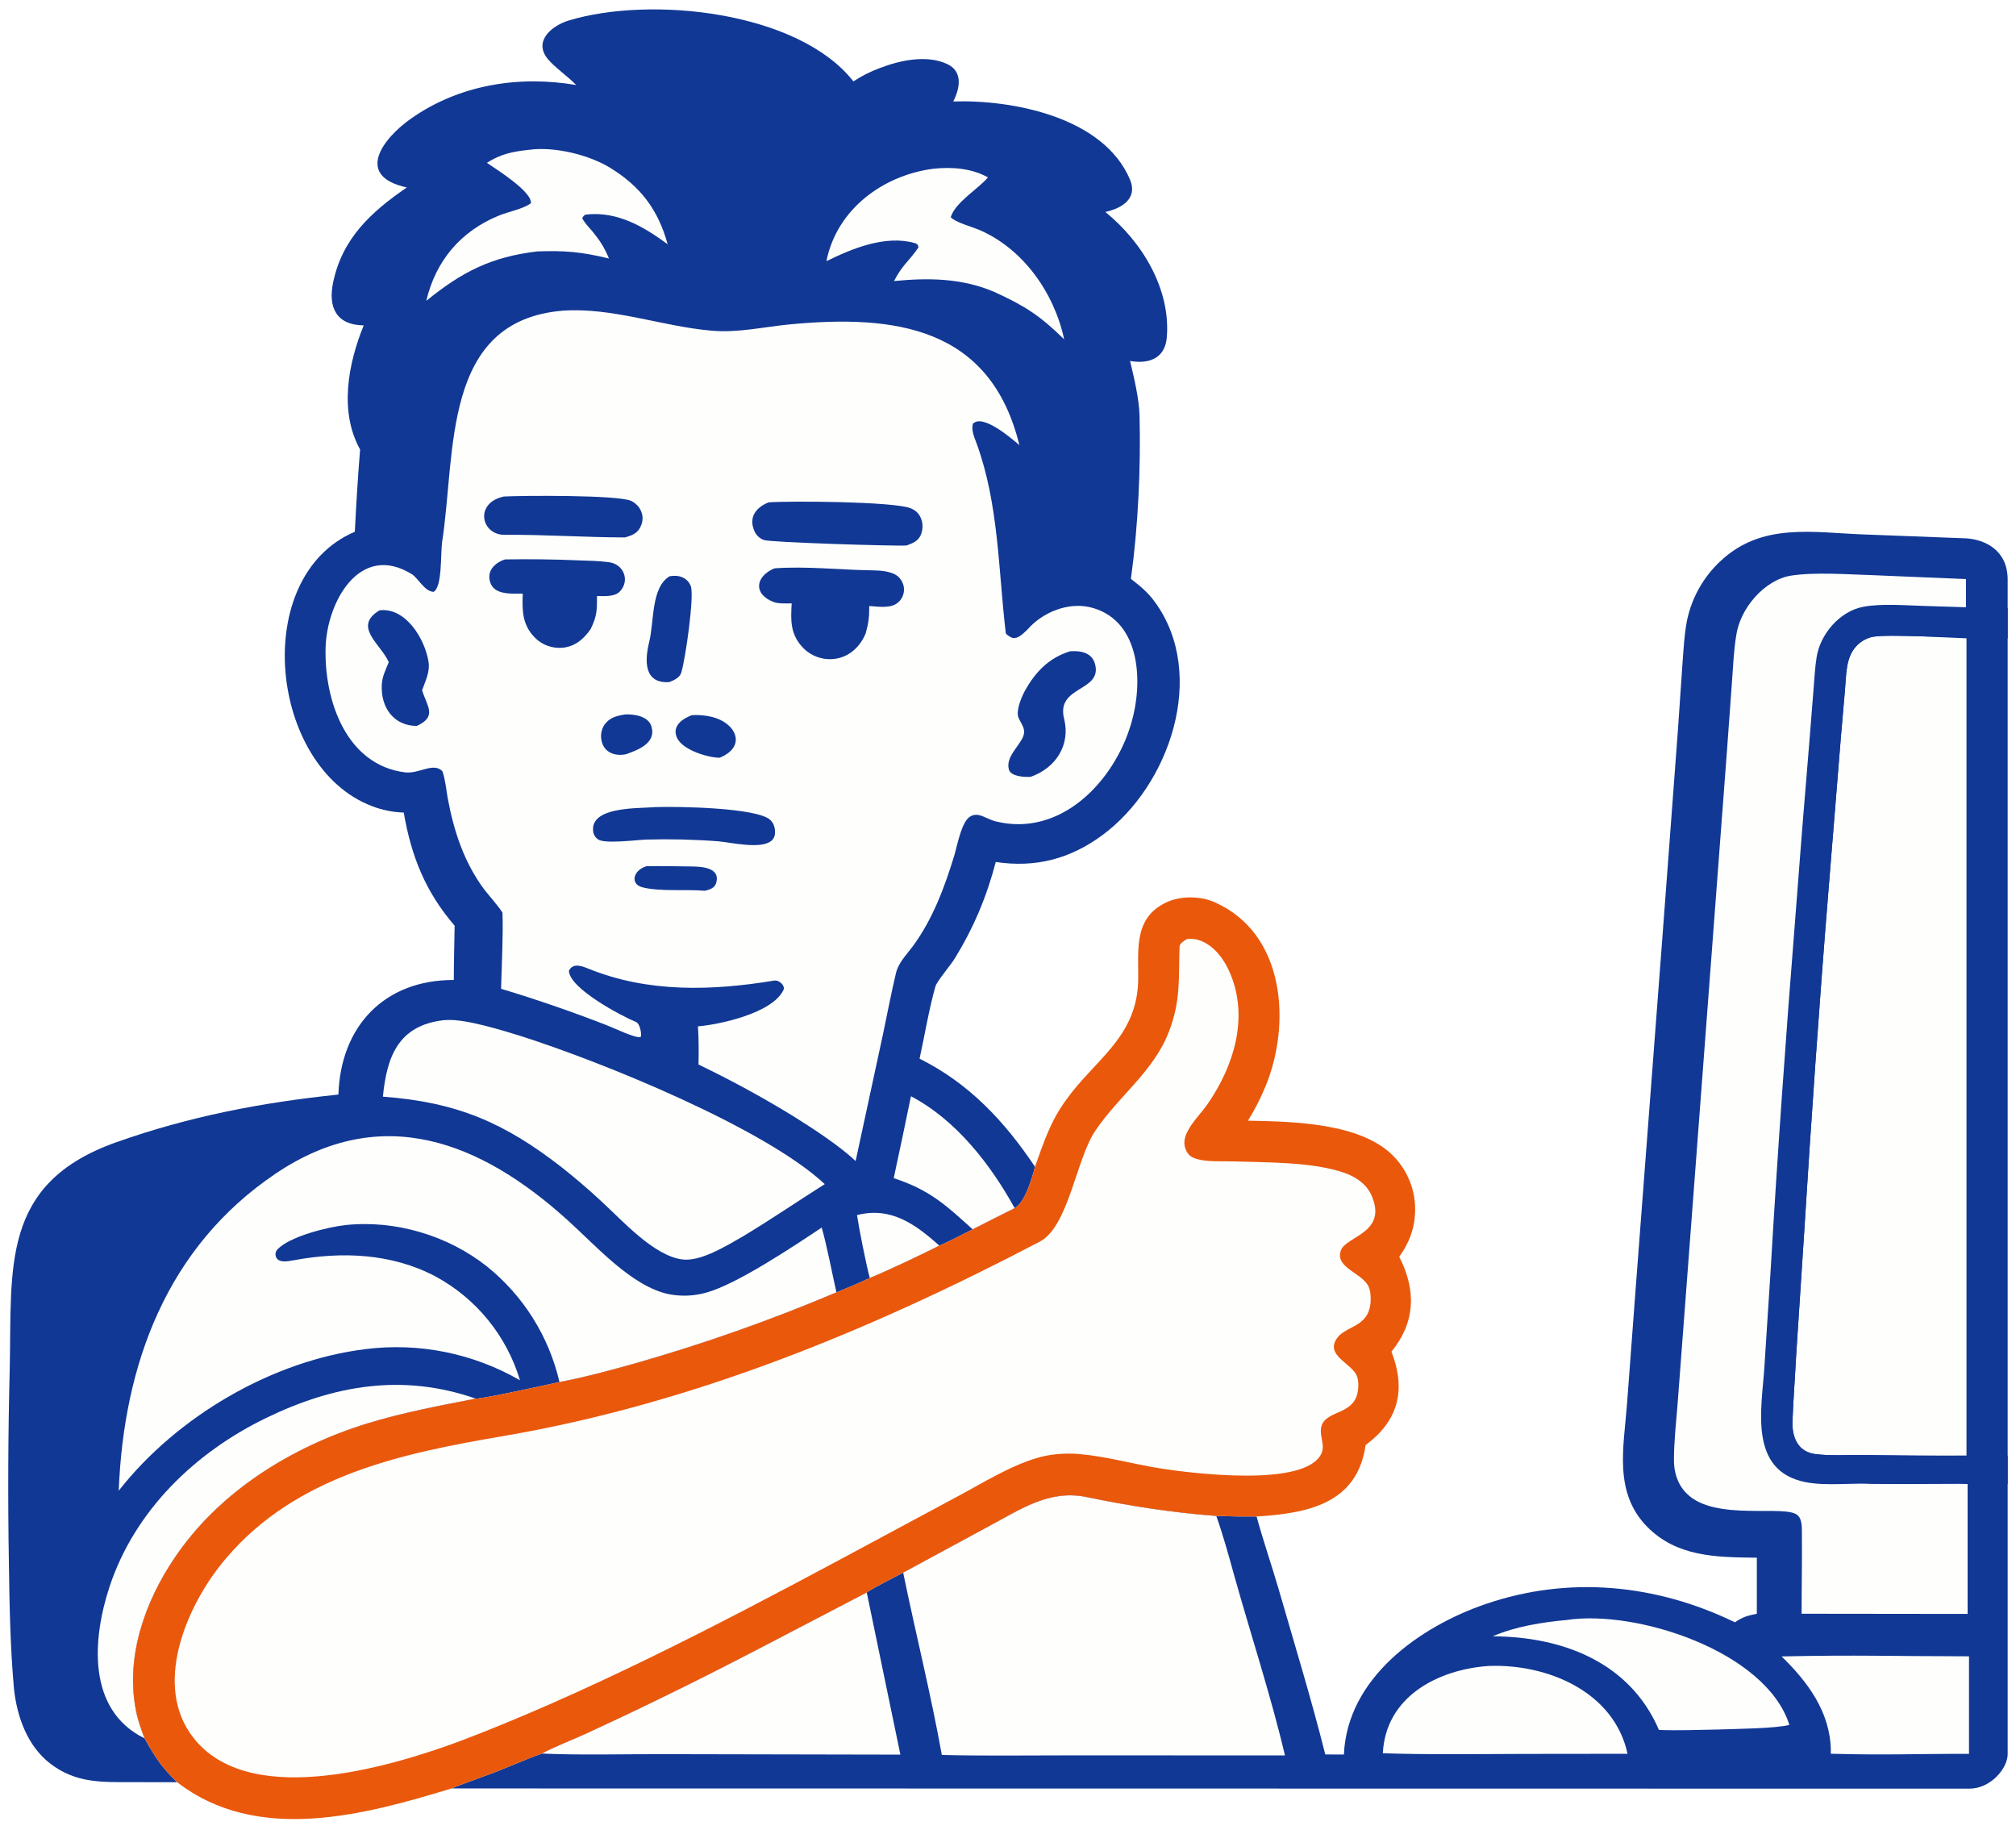
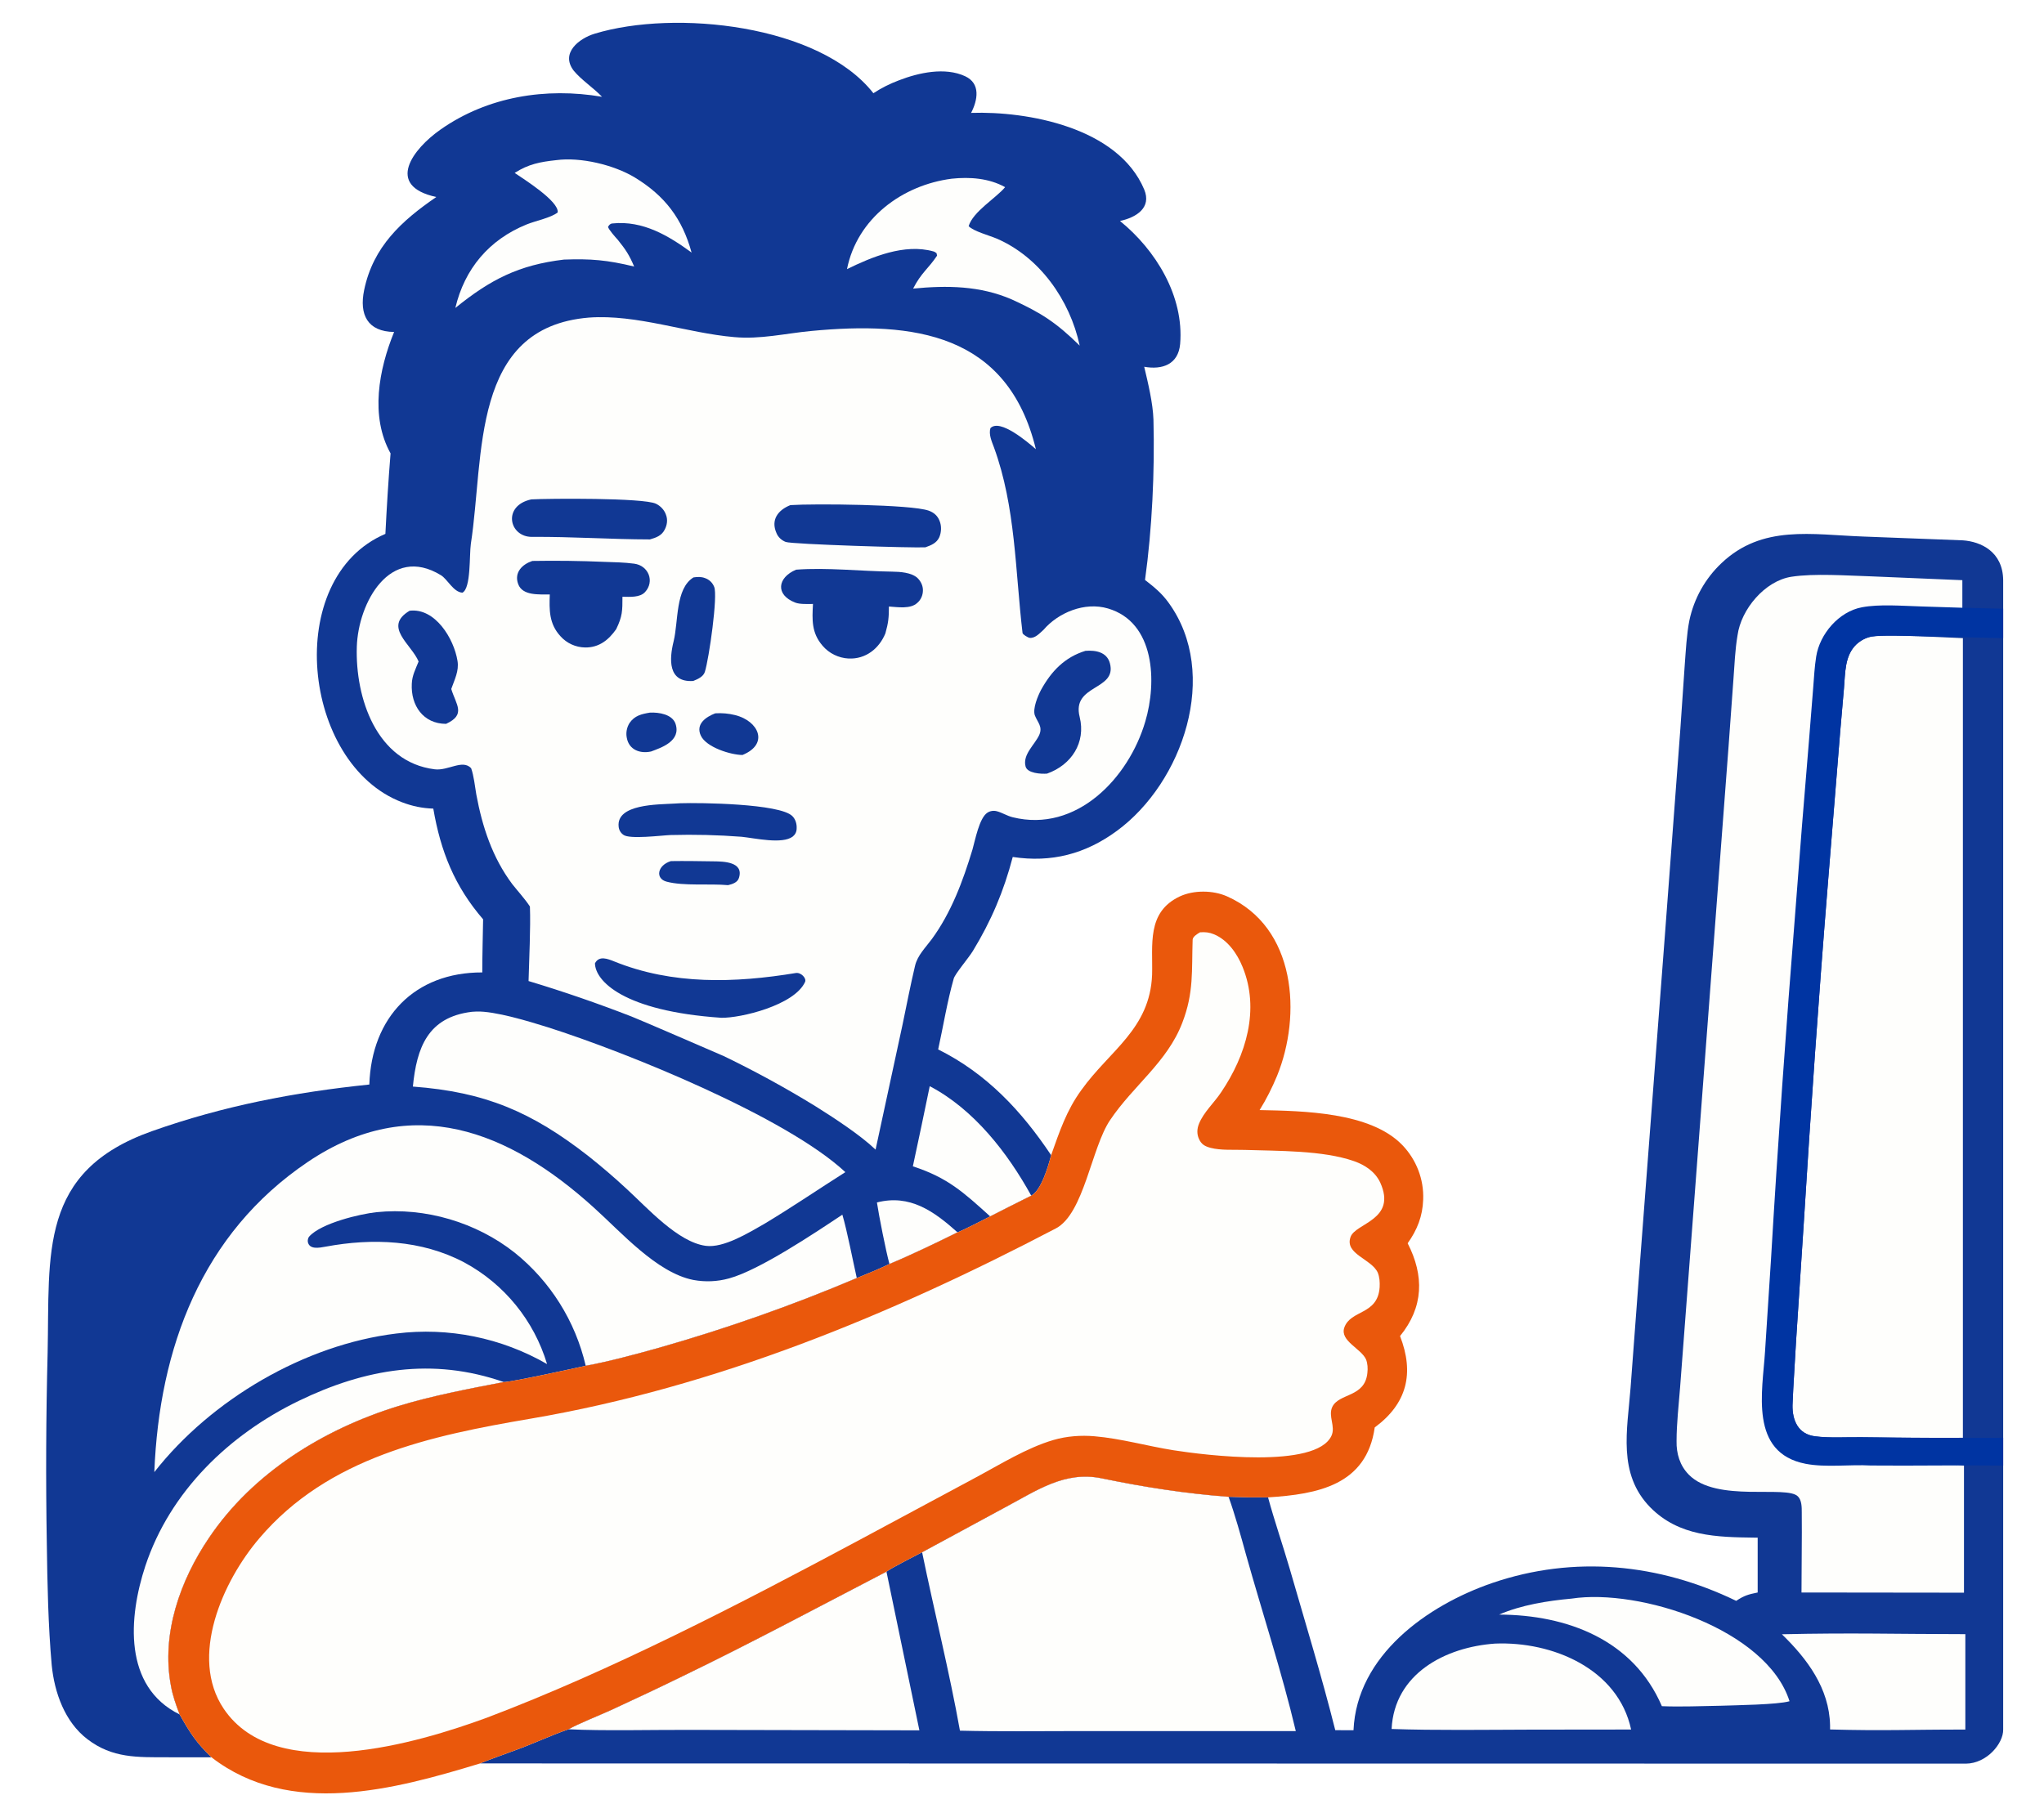
- <svg xmlns="http://www.w3.org/2000/svg" width="725" height="658" viewBox="14 5 725 658">
+ <svg xmlns="http://www.w3.org/2000/svg" width="751" height="666" viewBox="0 0 751 666">
  <path fill="#113894" d="M221.2 35.57C217.9 32.15 213.6 29.38 210.8 25.98C205.8 19.48 212.8 14.11 218.5 12.38C248 3.42 301.1 9.02 320.9 34.26C323.8 32.34 327 30.75 330.3 29.51C337.6 26.69 347.2 24.59 354.6 28.01C360.4 30.69 359.2 36.85 356.8 41.49C377.5 40.79 410.8 46.8 420.4 69.64C423.2 76.35 417.5 79.91 411.5 81.21C424.6 91.84 435.1 108.81 433.6 126.45C432.9 133.99 427 135.96 420.4 134.79C421.8 140.7 423.6 148.14 423.8 154.22C424.3 173.15 423.3 194.42 420.7 213.14C424.1 215.79 426.9 218.04 429.4 221.56C448.3 247.63 434.6 287.55 410.4 305.32C398.8 313.87 386.3 317.09 372.1 314.94C368.8 327.54 364.2 338.43 357.4 349.57C355.9 352.02 350.8 358.01 350.4 359.7C348.1 367.74 346.5 377.46 344.7 385.67C362.5 394.53 375.3 408.23 386.2 424.53C385.2 428.46 382.6 437.45 378.9 439.41C373.9 441.92 368.8 444.46 363.8 447.03C360.8 448.5 354.6 451.79 351.8 452.89C344.5 456.52 334.3 461.43 326.8 464.52C322.8 466.41 319 467.99 314.8 469.69C291.2 479.7 266.9 488.25 242.2 495.29C234.3 497.51 223.3 500.49 215.2 501.93C211.6 502.73 187.6 508 185.1 507.91C172.3 510.38 158.7 512.95 146.2 516.79C119 525.17 92.9 541.23 76.8 565.15C66.2 580.79 59.2 600.43 62.8 619.51C63.4 623.02 64.7 626.72 66 630.07C69.9 636.97 72 640.3 77.7 645.82L61.4 645.81C50.5 645.78 41.3 646.21 32.1 639.15C23.8 632.81 20 622.03 19 611.94C17.7 597.36 17.4 582 17.2 567.32C16.8 543.92 16.9 520.52 17.5 497.12C18.3 460.73 14.1 430.5 55.8 415.72C82 406.44 108 401.43 135.7 398.57C136.5 373.91 152.3 357.3 177.2 357.37C177.2 350.9 177.4 344.34 177.5 337.85C167 325.68 161.9 312.89 159.2 297.17C155.2 297.05 151.4 296.26 147.7 294.83C110.9 280.78 103.7 212.37 141.6 196.2C142.1 186.32 142.7 176.46 143.5 166.62C135.9 152.99 139.2 135.73 144.8 122C135.1 121.88 131.9 115.71 133.8 106.57C137.1 90.67 147.5 81.19 160.3 72.4C141.3 68.27 151.8 54.63 161.9 47.58C179.2 35.45 200.6 32.06 221.2 35.57Z" />
  <path fill="#FEFEFC" d="M56.7 541.01C58.5 495.49 74 453.39 113.1 427.01C151.3 401.25 187 415.54 218.2 443.81C228.3 452.89 241.3 467.72 254.7 470.38C259.1 471.2 263.6 471.01 267.9 469.81C279 466.78 299.3 453.18 309.5 446.4C311.3 452.56 313.3 463.06 314.8 469.69C291.2 479.7 266.9 488.25 242.2 495.29C234.3 497.51 223.3 500.49 215.2 501.93C211.4 485.53 202.2 470.88 189.1 460.36C175.1 449.28 156.3 443.61 138.3 445.49C132.4 446.11 118 449.49 113.6 454.44C113.2 454.87 113 455.74 113.1 456.41C113.7 459.33 117.3 458.58 119.7 458.14C136.8 454.97 154.8 455.6 170.6 463.96C185.3 471.89 196.2 485.32 201 501.3C184.2 491.63 164.8 487.69 145.6 490.08C112 494.15 77.6 514.32 56.7 541.01Z" />
  <path fill="#FEFEFC" d="M66 630.07C45.2 619.85 47.2 594.33 53.4 575.51C62.5 548.07 84.2 527.2 109.8 514.81C134.2 502.99 158.9 498.77 185.1 507.91C172.3 510.38 158.7 512.95 146.2 516.79C119 525.17 92.9 541.23 76.8 565.15C66.2 580.79 59.2 600.43 62.8 619.51C63.4 623.02 64.7 626.72 66 630.07Z" />
  <path fill="#FEFEFC" d="M341.6 399.18C357.8 407.66 370.2 423.64 378.9 439.41C373.9 441.92 368.8 444.46 363.8 447.03C354 438.17 348.2 432.8 335.4 428.63C337.5 418.83 339.6 409.01 341.6 399.18Z" />
  <path fill="#FEFEFC" d="M322.2 441.91C334.3 438.81 343.1 445.09 351.8 452.89C344.5 456.52 334.3 461.43 326.8 464.52C325.5 459.82 322.9 446.64 322.2 441.91Z" />
-   <path fill="#FEFEFC" d="M216.4 116.71C234.1 115.44 252.3 122.39 269.8 123.89C279.3 124.77 288.6 122.54 297.9 121.65C335.7 118.04 370.2 122.42 380.6 165.08C377.8 162.65 367.4 153.69 363.9 157.35C363.2 159.64 364.4 162.27 365.2 164.42C373.2 186.3 373 209.87 375.7 232.63C375.8 233.22 377.7 234.33 378.3 234.41C380.3 234.65 382 232.72 383.4 231.47C388.8 225.17 398.5 221.07 407.1 223.62C424.4 228.72 425.1 250.72 420.8 265.16C414.7 285.97 395.5 306.13 372.1 300.35C370 299.84 368.2 298.63 366.2 298.12C365 297.82 363.8 298.02 362.8 298.66C359.8 300.58 358.3 308.73 357.3 312.22C353.8 323.79 349.5 335.4 342.3 345.21C340 348.31 337.1 351.11 336.2 354.95C334.5 362.13 333.1 369.39 331.6 376.6L321.7 422.49C316 417.04 306.3 410.75 299.6 406.54C288.5 399.71 277 393.44 265.2 387.77C265.3 383.19 265.3 378.61 265 374.04C272.1 373.49 291.9 369.45 295.8 360.86C296.4 359.52 294.3 357.28 292.4 357.59C270 361.28 247.1 362 225.7 353.34C223.3 352.38 220.1 351.07 218.6 354.03C218.7 360.4 237.4 370.28 242.8 372.51C244 372.99 244.9 376.62 244.4 377.9C242.5 378.41 234.6 374.53 232 373.56C219.6 368.74 207 364.39 194.2 360.54C194.4 352.47 195 341.05 194.7 333.15C192.9 330.38 190.3 327.57 188.2 324.9C180.9 315.14 177.2 303.84 175 291.95C174.5 289.03 174.1 285.08 173.1 282.31C169.9 278.94 164.7 283.34 159.7 282.72C138.3 280.07 130.5 256.46 131.1 237.68C131.6 221.55 143.3 199.97 162 211.39C164.4 212.83 166.6 217.64 169.9 217.81C173.1 216.2 172.4 203.94 173 199.85C178 167.54 172.8 120.28 216.4 116.71Z" />
+   <path fill="#FEFEFC" d="M216.4 116.71C234.1 115.44 252.3 122.39 269.8 123.89C279.3 124.77 288.6 122.54 297.9 121.65C335.7 118.04 370.2 122.42 380.6 165.08C377.8 162.65 367.4 153.69 363.9 157.35C363.2 159.64 364.4 162.27 365.2 164.42C373.2 186.3 373 209.87 375.7 232.63C375.8 233.22 377.7 234.33 378.3 234.41C380.3 234.65 382 232.72 383.4 231.47C388.8 225.17 398.5 221.07 407.1 223.62C424.4 228.72 425.1 250.72 420.8 265.16C414.7 285.97 395.5 306.13 372.1 300.35C370 299.84 368.2 298.63 366.2 298.12C365 297.82 363.8 298.02 362.8 298.66C359.8 300.58 358.3 308.73 357.3 312.22C353.8 323.79 349.5 335.4 342.3 345.21C340 348.31 337.1 351.11 336.2 354.95C334.5 362.13 333.1 369.39 331.6 376.6L321.7 422.49C316 417.04 306.3 410.75 299.6 406.54C288.5 399.71 277 393.44 265.2 387.77C265.3 383.19 265.3 378.61 265 374.04C272.1 374.19 291.9 369.45 295.8 360.86C296.4 359.52 294.3 357.28 292.4 357.59C270 361.28 247.1 362 225.7 353.34C223.3 352.38 220.1 351.07 218.6 354.03C218.7 360.4 228.87 371.58 265 374.04C267.05 374.18 265.91 386.58 265.72 388.03C264.06 387.33 234.6 374.53 232 373.56C219.6 368.74 207 364.39 194.2 360.54C194.4 352.47 195 341.05 194.7 333.15C192.9 330.38 190.3 327.57 188.2 324.9C180.9 315.14 177.2 303.84 175 291.95C174.5 289.03 174.1 285.08 173.1 282.31C169.9 278.94 164.7 283.34 159.7 282.72C138.3 280.07 130.5 256.46 131.1 237.68C131.6 221.55 143.3 199.97 162 211.39C164.4 212.83 166.6 217.64 169.9 217.81C173.1 216.2 172.4 203.94 173 199.85C178 167.54 172.8 120.28 216.4 116.71Z" />
  <path fill="#113894" d="M292.5 209.36C303.7 208.5 316.5 209.94 327.8 210.08C330.7 210.12 334.9 210.38 337.1 212.42C338.3 213.58 339.1 215.2 339.1 216.9C339.1 218.69 338.4 220.41 337 221.59C334.5 223.89 329.9 223.12 326.6 222.9C326.6 226.97 326.4 228.88 325.3 232.79C323 238.35 318.1 242.29 311.8 242.01C308.1 241.82 304.6 240.12 302.2 237.28C298.1 232.51 298.4 227.69 298.7 221.96C296.8 221.96 293.9 222.13 292.2 221.46C284.8 218.62 285.6 212.26 292.5 209.36Z" />
  <path fill="#113894" d="M195.6 206.15C204.4 206 213.3 206.11 222.1 206.49C225.8 206.63 229.2 206.65 233 207.15C238.3 207.84 240.6 213.68 237 217.59C235.1 219.66 231.4 219.34 228.7 219.31C228.7 224.48 228.7 226.49 226.4 231.22C223.6 235.21 220.1 238.01 215 237.95C211.5 237.9 208.2 236.39 205.9 233.79C201.7 229.22 201.8 224.11 202 218.47C198.1 218.42 192 219 190.4 214.68C188.8 210.37 191.9 207.38 195.6 206.15Z" />
  <path fill="#113894" d="M290.4 185.63C299.1 185.05 334.8 185.37 341.2 187.66C343.1 188.32 344.5 189.57 345.2 191.39C346 193.31 345.9 195.58 345.1 197.46C344.1 199.62 342.1 200.39 340 201.14C336 201.42 291 200.04 288.7 199.17C287.2 198.6 285.9 197.43 285.3 195.93C283.1 191 285.9 187.43 290.4 185.63Z" />
  <path fill="#113894" d="M195.2 183.53C201.5 183.18 236.4 182.91 241 185.12C242.7 185.94 244.1 187.42 244.7 189.21C245.4 191.04 245.1 192.99 244.2 194.68C243.1 196.85 241.1 197.58 238.8 198.24C224.4 198.22 209.9 197.19 195.5 197.31C187 197.38 184.5 185.83 195.2 183.53Z" />
  <path fill="#113894" d="M398.8 239.19C402.6 238.89 406.7 239.64 407.8 243.76C410.5 253.84 393.6 251.43 396.7 263.53C399 272.88 393.7 281.12 384.7 284.31C382.6 284.49 377.4 284.23 376.8 281.63C375.7 277.3 380.1 273.78 381.8 270.18C383.2 267.04 381.3 265.64 380.2 262.85C379.4 260.34 381.3 255.81 382.5 253.53C386.3 246.64 391.2 241.53 398.8 239.19Z" />
  <path fill="#113894" d="M247.6 295.33C248.4 295.27 249.1 295.23 249.9 295.2C257.2 294.95 286.5 295.33 291.1 299.9C292.3 301.07 292.8 302.82 292.7 304.48C292.7 305.67 292.2 306.68 291.3 307.41C287.5 310.38 277.3 308.01 272.5 307.52C263.8 306.85 255.1 306.64 246.4 306.88C243 307.01 231.2 308.55 229 306.77C228 306.05 227.4 304.97 227.3 303.79C226.4 295.41 241.9 295.69 247.6 295.33Z" />
  <path fill="#113894" d="M150.5 224.45C159.9 223.32 166.8 234.74 168.1 242.91C168.7 246.59 167 249.77 165.8 253.2C167.6 259.06 171.3 262.6 163.9 266.02C155.5 266.01 150.9 259.27 151.3 251.31C151.4 248.27 152.7 245.87 153.8 243.11C151.2 236.79 140.6 230.34 150.5 224.45Z" />
  <path fill="#113894" d="M254.8 212.2C256.3 211.99 257.6 211.92 259 212.44C260.6 212.98 261.8 214.16 262.4 215.68C263.8 218.96 260.5 242.05 259 246.84C258.5 248.63 256.4 249.6 254.7 250.26C245.3 250.88 245.9 242.14 247.5 235.69C249.3 228.32 248.1 216.3 254.8 212.2Z" />
  <path fill="#113894" d="M262.8 262.15C265.3 261.99 267.7 262.21 270.1 262.8C278.7 264.93 282.7 273.41 272.8 277.46C268.5 277.43 259.5 274.65 257.5 270.36C255.5 266.06 259.4 263.46 262.8 262.15Z" />
  <path fill="#113894" d="M246.5 316.46C251.7 316.38 256.8 316.47 262.2 316.55C265.6 316.59 273.4 316.63 271.5 322.63C271 324.32 269.1 324.92 267.5 325.3C260.8 324.67 251.2 325.7 244.9 324.01C240.7 322.88 241.5 318 246.5 316.46Z" />
  <path fill="#113894" d="M238.8 261.89C242.1 261.73 247 262.51 248.2 265.99C250.3 272.36 243 274.76 239.2 276.18C235.1 277.06 231.1 275.53 230.3 271.18C229.9 269.28 230.3 267.31 231.3 265.71C233.2 262.97 235.7 262.41 238.8 261.89Z" />
  <path fill="#FEFEFC" d="M173.4 371.84C173.9 371.8 174.5 371.77 175 371.75C181.7 371.48 194.6 375.44 201.2 377.5C230.4 386.78 288.9 410.53 310.6 430.77C300.6 437.1 291.2 443.54 280.9 449.73C275.1 453.03 265.9 458.74 259.3 457.85C249.1 456.48 238 444.07 230.4 437.08C225.8 432.79 221 428.69 216.1 424.8C195.3 408.59 178.2 401.29 151.7 399.32C153.1 384.99 157.2 373.78 173.4 371.84Z" />
  <path fill="#FEFEFC" d="M349.7 65.67C356.4 64.97 363.4 65.5 369.3 68.78C366 72.77 357.5 77.74 355.9 83.11C357.6 84.96 363.5 86.54 366.2 87.68C381.9 94.44 393.1 110.2 396.7 127.02C388 118.49 382.6 115.01 371.8 110.07C360.1 104.97 347.9 104.85 335.5 106.06C338.5 100.19 341 98.86 344.3 93.95L344.1 93.05C343.8 92.82 343.4 92.51 343 92.41C332.3 89.38 320.3 94.45 311.2 98.91C314.9 80.29 331.5 68.01 349.7 65.67Z" />
  <path fill="#FEFEFC" d="M204.4 58.85C213.3 57.66 225.5 60.57 233.2 65.2C244.3 71.95 250.7 80.39 254.1 92.82C245.8 86.74 236.3 80.94 225 82.12C224.1 82.22 223.8 82.73 223.4 83.37C223.6 84.34 226.1 87.16 227 88.14C229.9 91.75 231.2 93.7 233 97.95C223.1 95.56 217.1 95.04 207.2 95.4C190.6 97.38 180.2 102.72 167.3 113.17C170.7 98.77 179.7 88.08 193.5 82.48C197 81.07 202.3 80.09 204.9 78.08C205.5 73.96 192.2 65.68 189.1 63.55C194.2 60.28 198.5 59.49 204.4 58.85Z" />
  <path fill="#113894" d="M645.8 565.1C645.5 565.1 645.1 565.1 644.8 565.09C630.8 564.91 616.9 564.7 606.3 553.92C594.3 541.61 597.9 525.61 599.1 510L602.1 469.98L611.7 343.83L617.4 267.78L619 244.41C619.4 239.21 619.7 233.05 620.7 228.04C622.4 219.98 626.5 212.62 632.5 206.96C647.5 192.72 665.7 196.51 684.6 197.18L721.2 198.58C727.8 199.04 735.9 202.74 736 213.22L736 223.7L736 234.52L736 528.39L736 538.59L736 585.32L736 600.56L736 635.63C736.1 640.7 730 648.09 722.3 648.15L176.4 648.07C177.3 647.59 187.2 644.01 188.7 643.45C195.4 641.08 202.3 637.8 208.9 635.52C212.1 633.64 220.6 630.24 224.4 628.51C233.3 624.41 242.2 620.22 251 615.91C276.2 603.72 300.9 590.46 325.7 577.59C327.8 576.06 336.3 571.8 338.8 570.46L369.3 553.95C380.9 547.8 391.2 540.47 404.8 543.3C420.3 546.51 435.6 548.9 451.4 550.08C456.2 550.26 461.1 550.33 465.9 550.29C468.2 558.76 471.3 567.76 473.8 576.31C479.5 596.06 485.6 615.95 490.6 635.85L497.3 635.87C498.5 608.33 524.5 589.92 548.3 581.75C578.3 571.49 609.6 574.6 637.9 588.32C640.9 586.35 642.3 585.97 645.8 585.25L645.8 565.1Z" />
  <path fill="#FEFEFC" d="M721.2 528.39C704 528.47 701.4 528.41 684.2 528.19C678.5 528.1 672.3 528.56 666.8 527.84C660.6 527.03 658.5 521.88 658.6 516.4C658.9 508.5 659.5 500.78 659.9 492.94L662.7 450.04C665.3 408.22 668.2 366.43 671.6 324.66L676.1 269.13L677.5 252.99C678 247.35 677.7 240.94 682.1 236.78C683.7 235.32 685.6 234.34 687.6 233.95C691.2 233.33 701.1 233.71 705 233.8L721.2 234.52L721.2 528.39Z" />
  <path fill="#FEFEFC" d="M661.9 585.25C661.9 575.42 662.1 565.58 662 555.76C662 553.91 662 551.36 660.6 549.96C656.5 545.66 630.7 552.36 620.5 541.95C617.2 538.61 615.9 534.19 616 529.6C616 523.07 616.8 516.35 617.3 509.83L620.1 472.91L628.7 359.14L635.1 274.37L636.9 249.55C637.3 244.2 637.5 238.75 638.4 233.47C639.7 223.95 648.4 213.48 658.2 211.96C666.6 210.66 678.6 211.55 687.2 211.8L721 213.22L721 223.7L716 227.95C712.1 227.86 702.6 227.32 699.1 227.95C697 228.34 686.5 227.96 685 229.43C680.6 233.59 676.7 234.19 676.1 239.82L670.3 260.03L666.3 315.37C663 357.13 661.6 396.22 659 438.04L655.3 492.94C655 496.87 653.4 509.43 654.4 516.19C655.4 522.94 659.2 523.88 659 527.82Q658.9 533.3 721.6 538.59L721.6 585.32L661.9 585.25Z" />
-   <path fill="#113894" d="M736 538.59C719.8 538.4 703.5 538.74 687.3 538.58C679.7 538.14 670.8 539.39 663.4 537.95C642.6 533.91 647.6 511.25 648.5 496.75L650.7 462.72C653.2 420.27 656.2 377.84 659.6 335.46C661.2 314.15 662.9 292.85 664.7 271.57L666.2 252.73C666.5 248.93 666.7 245.06 667.3 241.28C668.6 233.01 675.6 224.76 684.1 223.18C690.6 221.96 698.9 222.67 705.8 222.87C715.9 223.23 725.9 223.51 736 223.7L736 234.52L705 233.8C701.1 233.71 691.2 233.33 687.6 233.95C685.6 234.34 683.7 235.32 682.1 236.78C677.7 240.94 678 247.35 677.5 252.99L676.1 269.13L671.6 324.66C668.2 366.43 665.3 408.22 662.7 450.04L659.9 492.94C659.5 500.78 658.9 508.5 658.6 516.4C658.5 521.88 660.6 527.03 666.8 527.84C672.3 528.56 678.5 528.1 684.2 528.19C701.4 528.41 718.7 528.47 736 528.39L736 538.59Z" />
+   <path fill="#0034A2" d="M736 538.59C719.8 538.4 703.5 538.74 687.3 538.58C679.7 538.14 670.8 539.39 663.4 537.95C642.6 533.91 647.6 511.25 648.5 496.75L650.7 462.72C653.2 420.27 656.2 377.84 659.6 335.46C661.2 314.15 662.9 292.85 664.7 271.57L666.2 252.73C666.5 248.93 666.7 245.06 667.3 241.28C668.6 233.01 675.6 224.76 684.1 223.18C690.6 221.96 698.9 222.67 705.8 222.87C715.9 223.23 725.9 223.51 736 223.7L736 234.52L705 233.8C701.1 233.71 691.2 233.33 687.6 233.95C685.6 234.34 683.7 235.32 682.1 236.78C677.7 240.94 678 247.35 677.5 252.99L676.1 269.13L671.6 324.66C668.2 366.43 665.3 408.22 662.7 450.04L659.9 492.94C659.5 500.78 658.9 508.5 658.6 516.4C658.5 521.88 660.6 527.03 666.8 527.84C672.3 528.56 678.5 528.1 684.2 528.19C701.4 528.41 718.7 528.47 736 528.39L736 538.59Z" />
  <path fill="#FEFEFC" d="M338.8 570.46L369.3 553.95C380.9 547.8 391.2 540.47 404.8 543.3C420.3 546.51 435.6 548.9 451.4 550.08C453.8 556.8 455.9 564.41 457.8 571.31C463.8 592.73 471 614.59 476.1 636.19L396.8 636.18C382.4 636.18 367.1 636.4 352.7 636.03C348.9 614.71 343.2 591.92 338.8 570.46Z" />
  <path fill="#FEFEFC" d="M208.9 635.52C212.1 633.64 220.6 630.24 224.4 628.51C233.3 624.41 242.2 620.22 251 615.91C276.2 603.72 300.9 590.46 325.7 577.59L337.8 635.91L252.6 635.74C239.3 635.7 221.8 636.15 208.9 635.52Z" />
  <path fill="#FEFEFC" d="M654.7 600.6C681.1 600.01 695.6 600.54 722.1 600.56L722.1 635.63C701.4 635.6 692.9 636.14 672.4 635.59C672.4 635.07 672.4 634.56 672.4 634.05C672.1 620.44 664 609.64 654.7 600.6Z" />
  <path fill="#FEFEFC" d="M549.3 604.03C570.3 603.16 594.5 613.22 599.3 635.61L562.3 635.65C545.9 635.69 527.6 635.97 511.3 635.41C512.3 615.05 531.1 605.31 549.3 604.03Z" />
  <path fill="#FEFEFC" d="M577.4 587.5C602.4 583.67 649.1 598.71 657.5 625.21C653.1 626.49 637.8 626.67 632.2 626.87C625.4 626.99 617.3 627.32 610.6 627.03C600.1 602.59 575.8 593.47 550.8 593.37C558.9 589.84 568.6 588.3 577.4 587.5Z" />
  <path fill="#EA580C" d="M386.2 424.53C389.3 415.86 391.8 408.16 397.3 400.61C407.7 386.04 422.5 378.2 423.3 358.25C423.6 347.24 421.2 335.22 433.5 329.43C438.6 327.06 445.7 327.14 450.8 329.4C476.3 340.7 478.3 373.13 469.2 395.41C467.4 399.75 465.3 403.94 462.8 407.96C478.9 408.28 503.5 408.68 515.2 420.78C520.4 426.16 523.2 433.41 522.9 440.87C522.7 446.95 520.7 452 517.2 456.91C523.3 468.81 523.1 480.34 514.4 491.01C519.7 504.67 517 515.81 505.1 524.59C502.1 545.77 484.2 549.14 465.9 550.29C461.1 550.33 456.2 550.26 451.4 550.08C435.6 548.9 420.3 546.51 404.8 543.3C391.2 540.47 380.9 547.8 369.3 553.95L338.8 570.46C336.3 571.8 327.8 576.06 325.7 577.59C300.9 590.46 276.2 603.72 251 615.91C242.2 620.22 233.3 624.41 224.4 628.51C220.6 630.24 212.1 633.64 208.9 635.52C202.3 637.8 195.4 641.08 188.7 643.45C187.2 644.01 177.3 647.59 176.4 648.07C144.9 657.66 106.5 668.09 77.7 645.82C72 640.3 69.9 636.97 66 630.07C64.7 626.72 63.4 623.02 62.8 619.51C59.2 600.43 66.2 580.79 76.8 565.15C92.9 541.23 119 525.17 146.2 516.79C158.7 512.95 172.3 510.38 185.1 507.91C187.6 508 211.6 502.73 215.2 501.93C223.3 500.49 234.3 497.51 242.2 495.29C266.9 488.25 291.2 479.7 314.8 469.69C319 467.99 322.8 466.41 326.8 464.52C334.3 461.43 344.5 456.52 351.8 452.89C354.6 451.79 360.8 448.5 363.8 447.03C368.8 444.46 373.9 441.92 378.9 439.41C382.6 437.45 385.2 428.46 386.2 424.53Z" />
  <path fill="#FEFEFC" d="M440.9 342.63C442.8 342.49 444.3 342.63 446.1 343.38C451.1 345.5 454.5 350.39 456.5 355.25C463 370.95 457.8 387.9 448.7 401.36C446.2 405.18 442.2 408.75 440.5 413.06C439.8 414.84 439.7 416.74 440.5 418.52C441.4 420.56 442.7 421.29 444.8 421.84C448.6 422.83 453.3 422.47 457.3 422.6C469.6 423.01 486 422.71 497.5 426.73C501.5 428.14 505.2 430.55 507.1 434.55C513.4 448.41 497.9 449.45 496.2 454.65C494 460.9 503.9 462.64 506.2 467.67C506.9 469.37 507 471.26 506.9 473.1C506.2 483.37 496.2 481.25 493.9 487.95C492.3 492.84 500.1 495.58 501.9 499.59C502.5 501.06 502.6 502.97 502.4 504.55C501.5 513.64 492 511.89 489.5 517.06C487.9 520.49 490.8 524.22 489.2 527.66C483.5 539.93 442.6 534.77 431.2 532.98C421.6 531.46 411.8 528.65 402.1 527.83C397.2 527.41 391.9 527.78 387.1 529.19C377.2 532.08 367.4 538.24 358.3 543.1L315.1 566.3C271.7 589.53 224.6 613.96 178.7 631.33C153.7 640.47 101.3 656.33 82.2 627.98C69.4 608.95 81.8 581.09 95.3 565.31C120.6 535.54 158.3 527.61 194.9 521.38C262.9 509.8 327.1 483.31 387.9 451.47C398.3 446.07 401 421.69 407.9 411.59C416.4 398.94 428.9 390.31 434.4 375.87C438.7 364.73 437.8 356.71 438.2 345.3C438.3 344.18 439.9 343.22 440.9 342.63Z" />
</svg>
